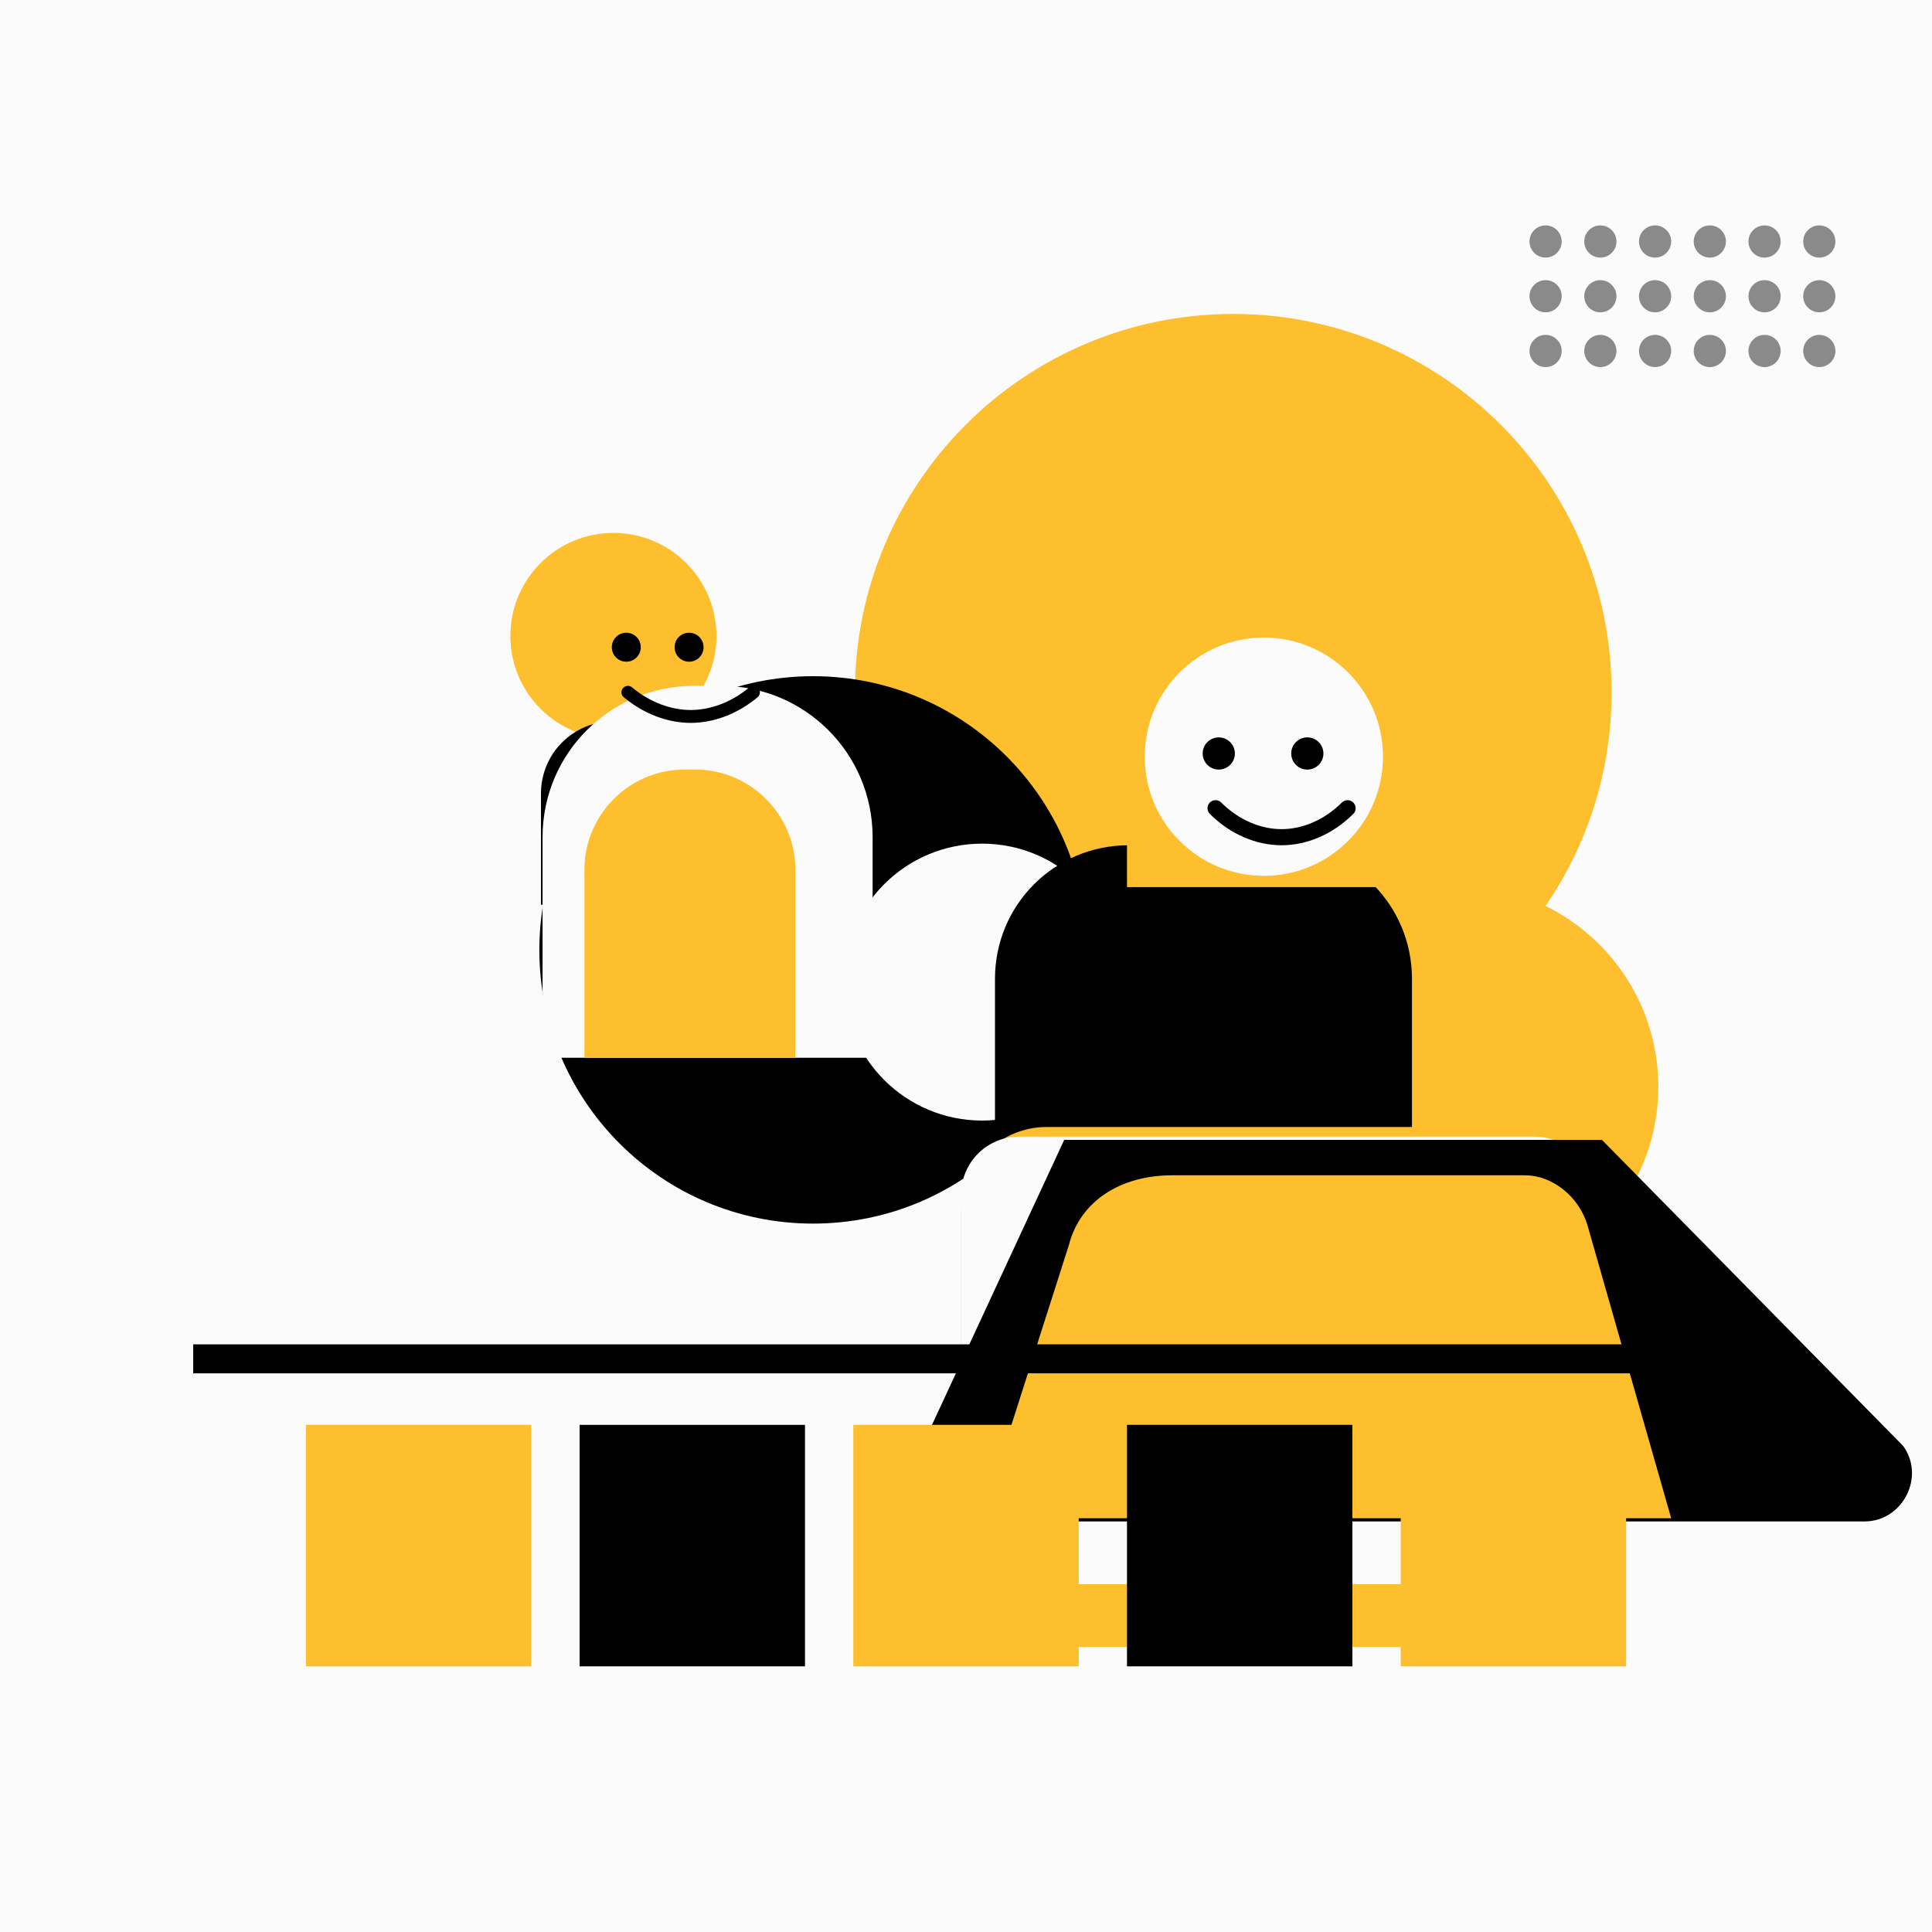
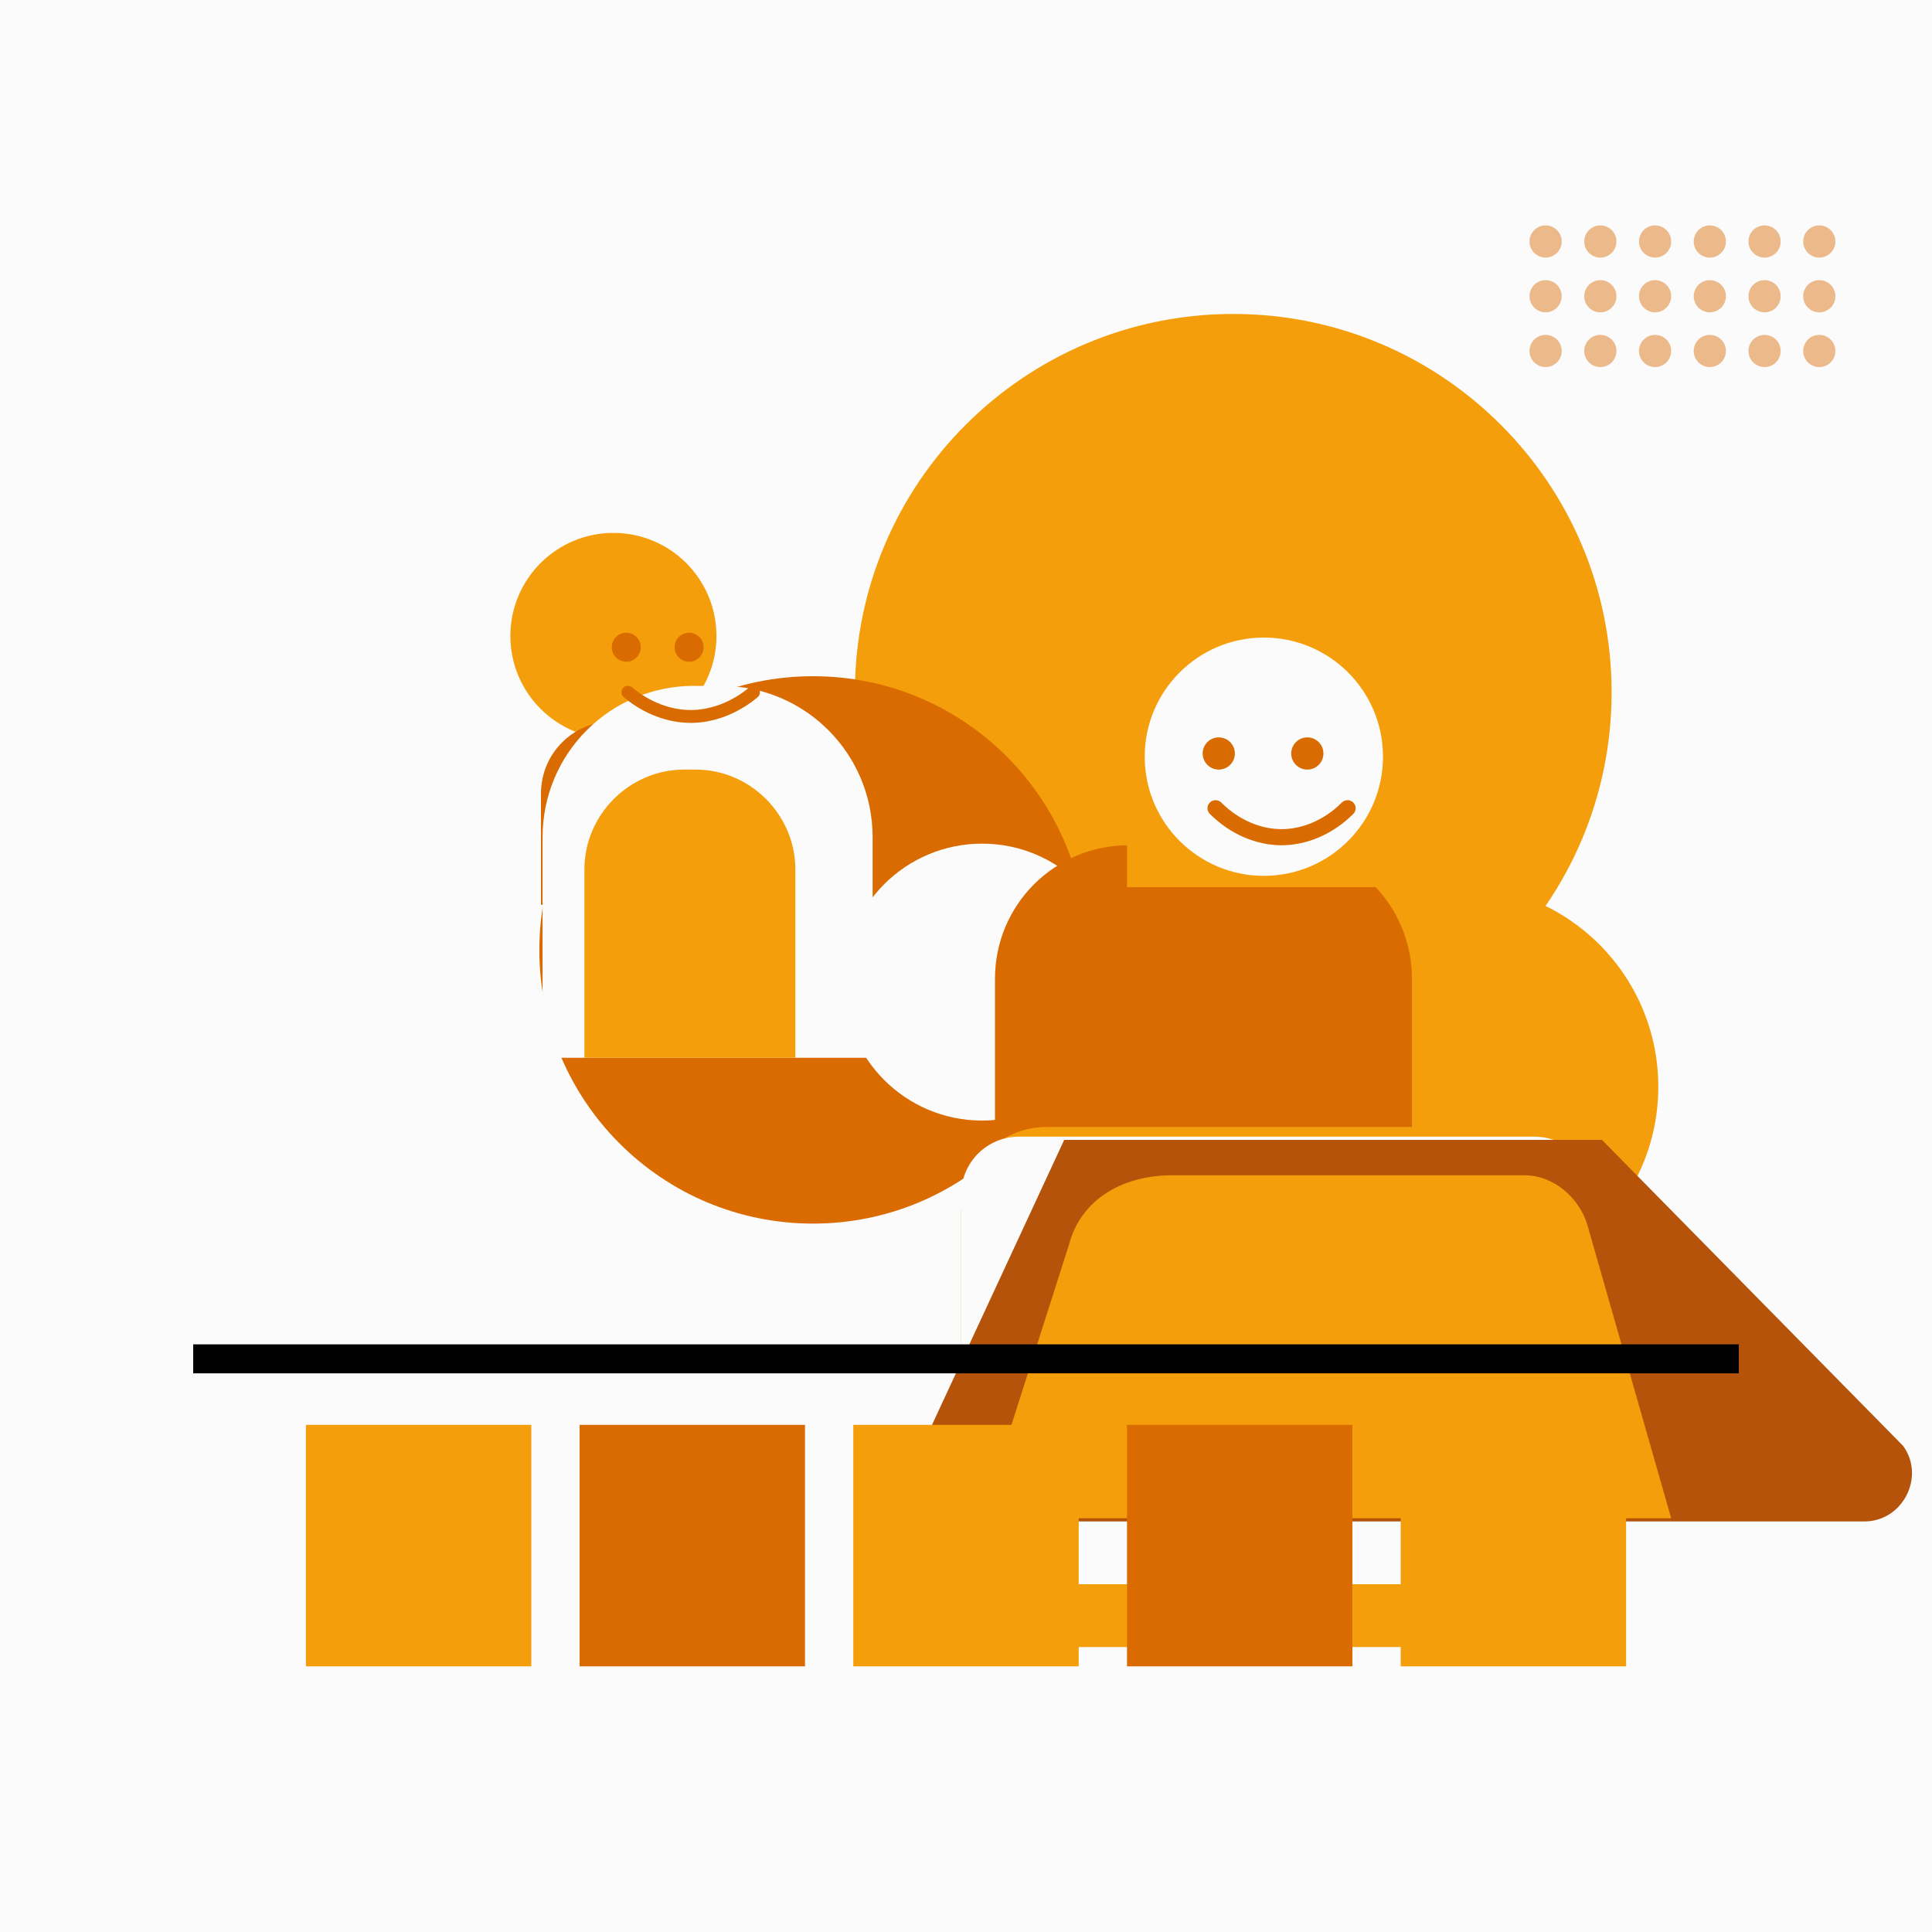
<svg xmlns="http://www.w3.org/2000/svg" width="1200" height="1200" viewBox="0 0 1200 1200" fill="none">
  <rect width="1200" height="1200" fill="#FBFBFB" />
-   <circle cx="766" cy="430" r="235" fill="#FDBF2D" />
-   <circle cx="505" cy="590" r="170" fill="#000000" />
-   <circle cx="905" cy="675" r="125" fill="#FDBF2D" />
+   <circle cx="766" cy="430" r="235" fill="#F59E0B" />
+   <circle cx="505" cy="590" r="170" fill="#D96B00" />
+   <circle cx="905" cy="675" r="125" fill="#F59E0B" />
  <circle cx="610" cy="610" r="86" fill="#FBFBFB" />
-   <path d="M618 608c0-46 37-83 83-83h93c46 0 83 37 83 83v146H618V608Z" fill="#000000" />
-   <path d="M700 525c0-45 36-81 81-81h52c45 0 81 36 81 81v26h-214v-26Z" fill="#FDBF2D" />
+   <path d="M618 608c0-46 37-83 83-83h93c46 0 83 37 83 83v146H618V608Z" fill="#D96B00" />
+   <path d="M700 525c0-45 36-81 81-81h52c45 0 81 36 81 81v26h-214v-26Z" fill="#F59E0B" />
  <circle cx="785" cy="470" r="74" fill="#FBFBFB" />
-   <circle cx="757" cy="468" r="10" fill="#000000" />
-   <circle cx="812" cy="468" r="10" fill="#000000" />
-   <path d="M755 502c12 12 27 18 41 18s29-6 41-18" stroke="#000000" stroke-width="10" stroke-linecap="round" />
-   <path d="M650 700h286c29 0 53 24 53 53v270H597V753c0-29 24-53 53-53Z" fill="#FDBF2D" />
+   <circle cx="757" cy="468" r="10" fill="#D96B00" />
+   <circle cx="812" cy="468" r="10" fill="#D96B00" />
+   <path d="M755 502c12 12 27 18 41 18s29-6 41-18" stroke="#D96B00" stroke-width="10" stroke-linecap="round" />
+   <path d="M650 700h286c29 0 53 24 53 53v270H597V753c0-29 24-53 53-53Z" fill="#F59E0B" />
  <path d="M633 706h320c20 0 36 16 36 36v242H597V742c0-20 16-36 36-36Z" fill="#FBFBFB" />
-   <path d="M661 708l-90 194c-9 20 5 43 27 43h560c24 0 38-28 24-47L995 708H661Z" fill="#000000" />
-   <path d="M664 730h283c18 0 34 14 39 31l52 182H610l16-51 38-119c7-27 32-43 64-43Z" fill="#FDBF2D" />
-   <circle cx="381" cy="395" r="64" fill="#FDBF2D" />
-   <path d="M336 493c0-25 20-45 45-45h1c25 0 45 20 45 45v69h-91v-69Z" fill="#000000" />
+   <path d="M661 708l-90 194c-9 20 5 43 27 43h560c24 0 38-28 24-47L995 708H661Z" fill="#B45309" />
+   <path d="M664 730h283c18 0 34 14 39 31l52 182H610l16-51 38-119c7-27 32-43 64-43Z" fill="#F59E0B" />
+   <circle cx="381" cy="395" r="64" fill="#F59E0B" />
+   <path d="M336 493c0-25 20-45 45-45h1c25 0 45 20 45 45v69h-91v-69Z" fill="#D96B00" />
  <path d="M337 520c0-52 42-94 94-94h17c52 0 94 42 94 94v137H337V520Z" fill="#FBFBFB" />
-   <path d="M363 540c0-34 28-62 62-62h7c34 0 62 28 62 62v117H363V540Z" fill="#FDBF2D" />
-   <circle cx="389" cy="402" r="9" fill="#000000" />
-   <circle cx="428" cy="402" r="9" fill="#000000" />
-   <path d="M390 430c12 10 26 15 39 15s27-5 39-15" stroke="#000000" stroke-width="8" stroke-linecap="round" />
+   <path d="M363 540c0-34 28-62 62-62h7c34 0 62 28 62 62v117H363V540Z" fill="#F59E0B" />
+   <circle cx="389" cy="402" r="9" fill="#D96B00" />
+   <circle cx="428" cy="402" r="9" fill="#D96B00" />
+   <path d="M390 430c12 10 26 15 39 15s27-5 39-15" stroke="#D96B00" stroke-width="8" stroke-linecap="round" />
  <rect x="120" y="835" width="960" height="18" fill="#000000" />
-   <rect x="190" y="885" width="140" height="150" fill="#FDBF2D" />
-   <rect x="360" y="885" width="140" height="150" fill="#000000" />
-   <rect x="530" y="885" width="140" height="150" fill="#FDBF2D" />
-   <rect x="700" y="885" width="140" height="150" fill="#000000" />
-   <rect x="870" y="885" width="140" height="150" fill="#FDBF2D" />
+   <rect x="190" y="885" width="140" height="150" fill="#F59E0B" />
+   <rect x="360" y="885" width="140" height="150" fill="#D96B00" />
+   <rect x="530" y="885" width="140" height="150" fill="#F59E0B" />
+   <rect x="700" y="885" width="140" height="150" fill="#D96B00" />
+   <rect x="870" y="885" width="140" height="150" fill="#F59E0B" />
  <g opacity="0.45">
-     <circle cx="960" cy="150" r="10" fill="#000000" />
-     <circle cx="994" cy="150" r="10" fill="#000000" />
-     <circle cx="1028" cy="150" r="10" fill="#000000" />
-     <circle cx="1062" cy="150" r="10" fill="#000000" />
-     <circle cx="1096" cy="150" r="10" fill="#000000" />
-     <circle cx="1130" cy="150" r="10" fill="#000000" />
-     <circle cx="960" cy="184" r="10" fill="#000000" />
-     <circle cx="994" cy="184" r="10" fill="#000000" />
-     <circle cx="1028" cy="184" r="10" fill="#000000" />
-     <circle cx="1062" cy="184" r="10" fill="#000000" />
-     <circle cx="1096" cy="184" r="10" fill="#000000" />
-     <circle cx="1130" cy="184" r="10" fill="#000000" />
-     <circle cx="960" cy="218" r="10" fill="#000000" />
-     <circle cx="994" cy="218" r="10" fill="#000000" />
-     <circle cx="1028" cy="218" r="10" fill="#000000" />
-     <circle cx="1062" cy="218" r="10" fill="#000000" />
-     <circle cx="1096" cy="218" r="10" fill="#000000" />
-     <circle cx="1130" cy="218" r="10" fill="#000000" />
+     <circle cx="960" cy="150" r="10" fill="#D96B00" />
+     <circle cx="994" cy="150" r="10" fill="#D96B00" />
+     <circle cx="1028" cy="150" r="10" fill="#D96B00" />
+     <circle cx="1062" cy="150" r="10" fill="#D96B00" />
+     <circle cx="1096" cy="150" r="10" fill="#D96B00" />
+     <circle cx="1130" cy="150" r="10" fill="#D96B00" />
+     <circle cx="960" cy="184" r="10" fill="#D96B00" />
+     <circle cx="994" cy="184" r="10" fill="#D96B00" />
+     <circle cx="1028" cy="184" r="10" fill="#D96B00" />
+     <circle cx="1062" cy="184" r="10" fill="#D96B00" />
+     <circle cx="1096" cy="184" r="10" fill="#D96B00" />
+     <circle cx="1130" cy="184" r="10" fill="#D96B00" />
+     <circle cx="960" cy="218" r="10" fill="#D96B00" />
+     <circle cx="994" cy="218" r="10" fill="#D96B00" />
+     <circle cx="1028" cy="218" r="10" fill="#D96B00" />
+     <circle cx="1062" cy="218" r="10" fill="#D96B00" />
+     <circle cx="1096" cy="218" r="10" fill="#D96B00" />
+     <circle cx="1130" cy="218" r="10" fill="#D96B00" />
  </g>
</svg>
